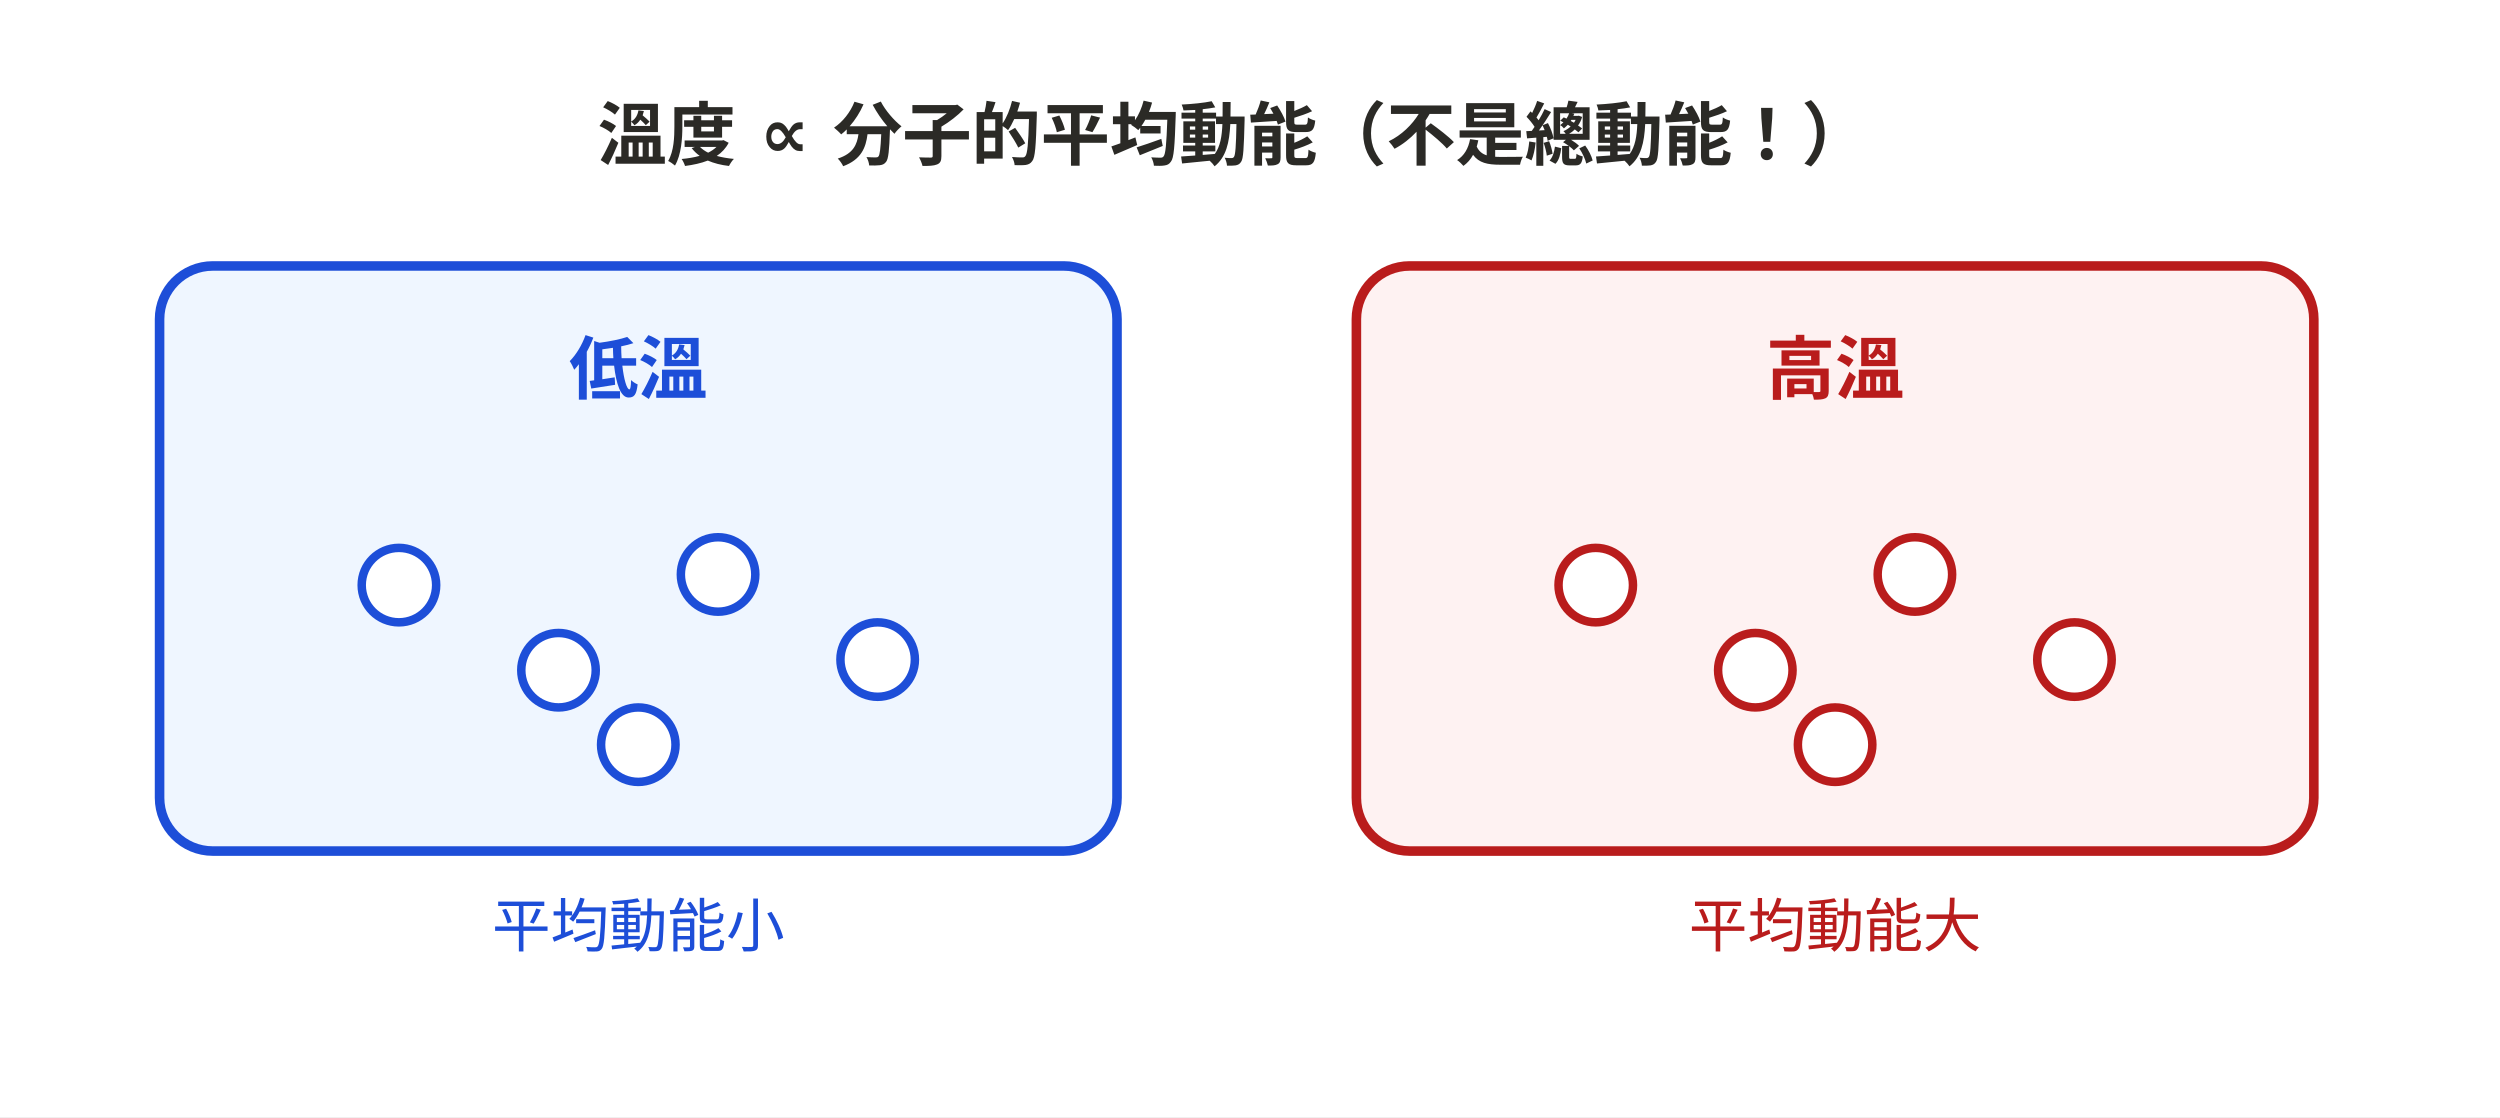
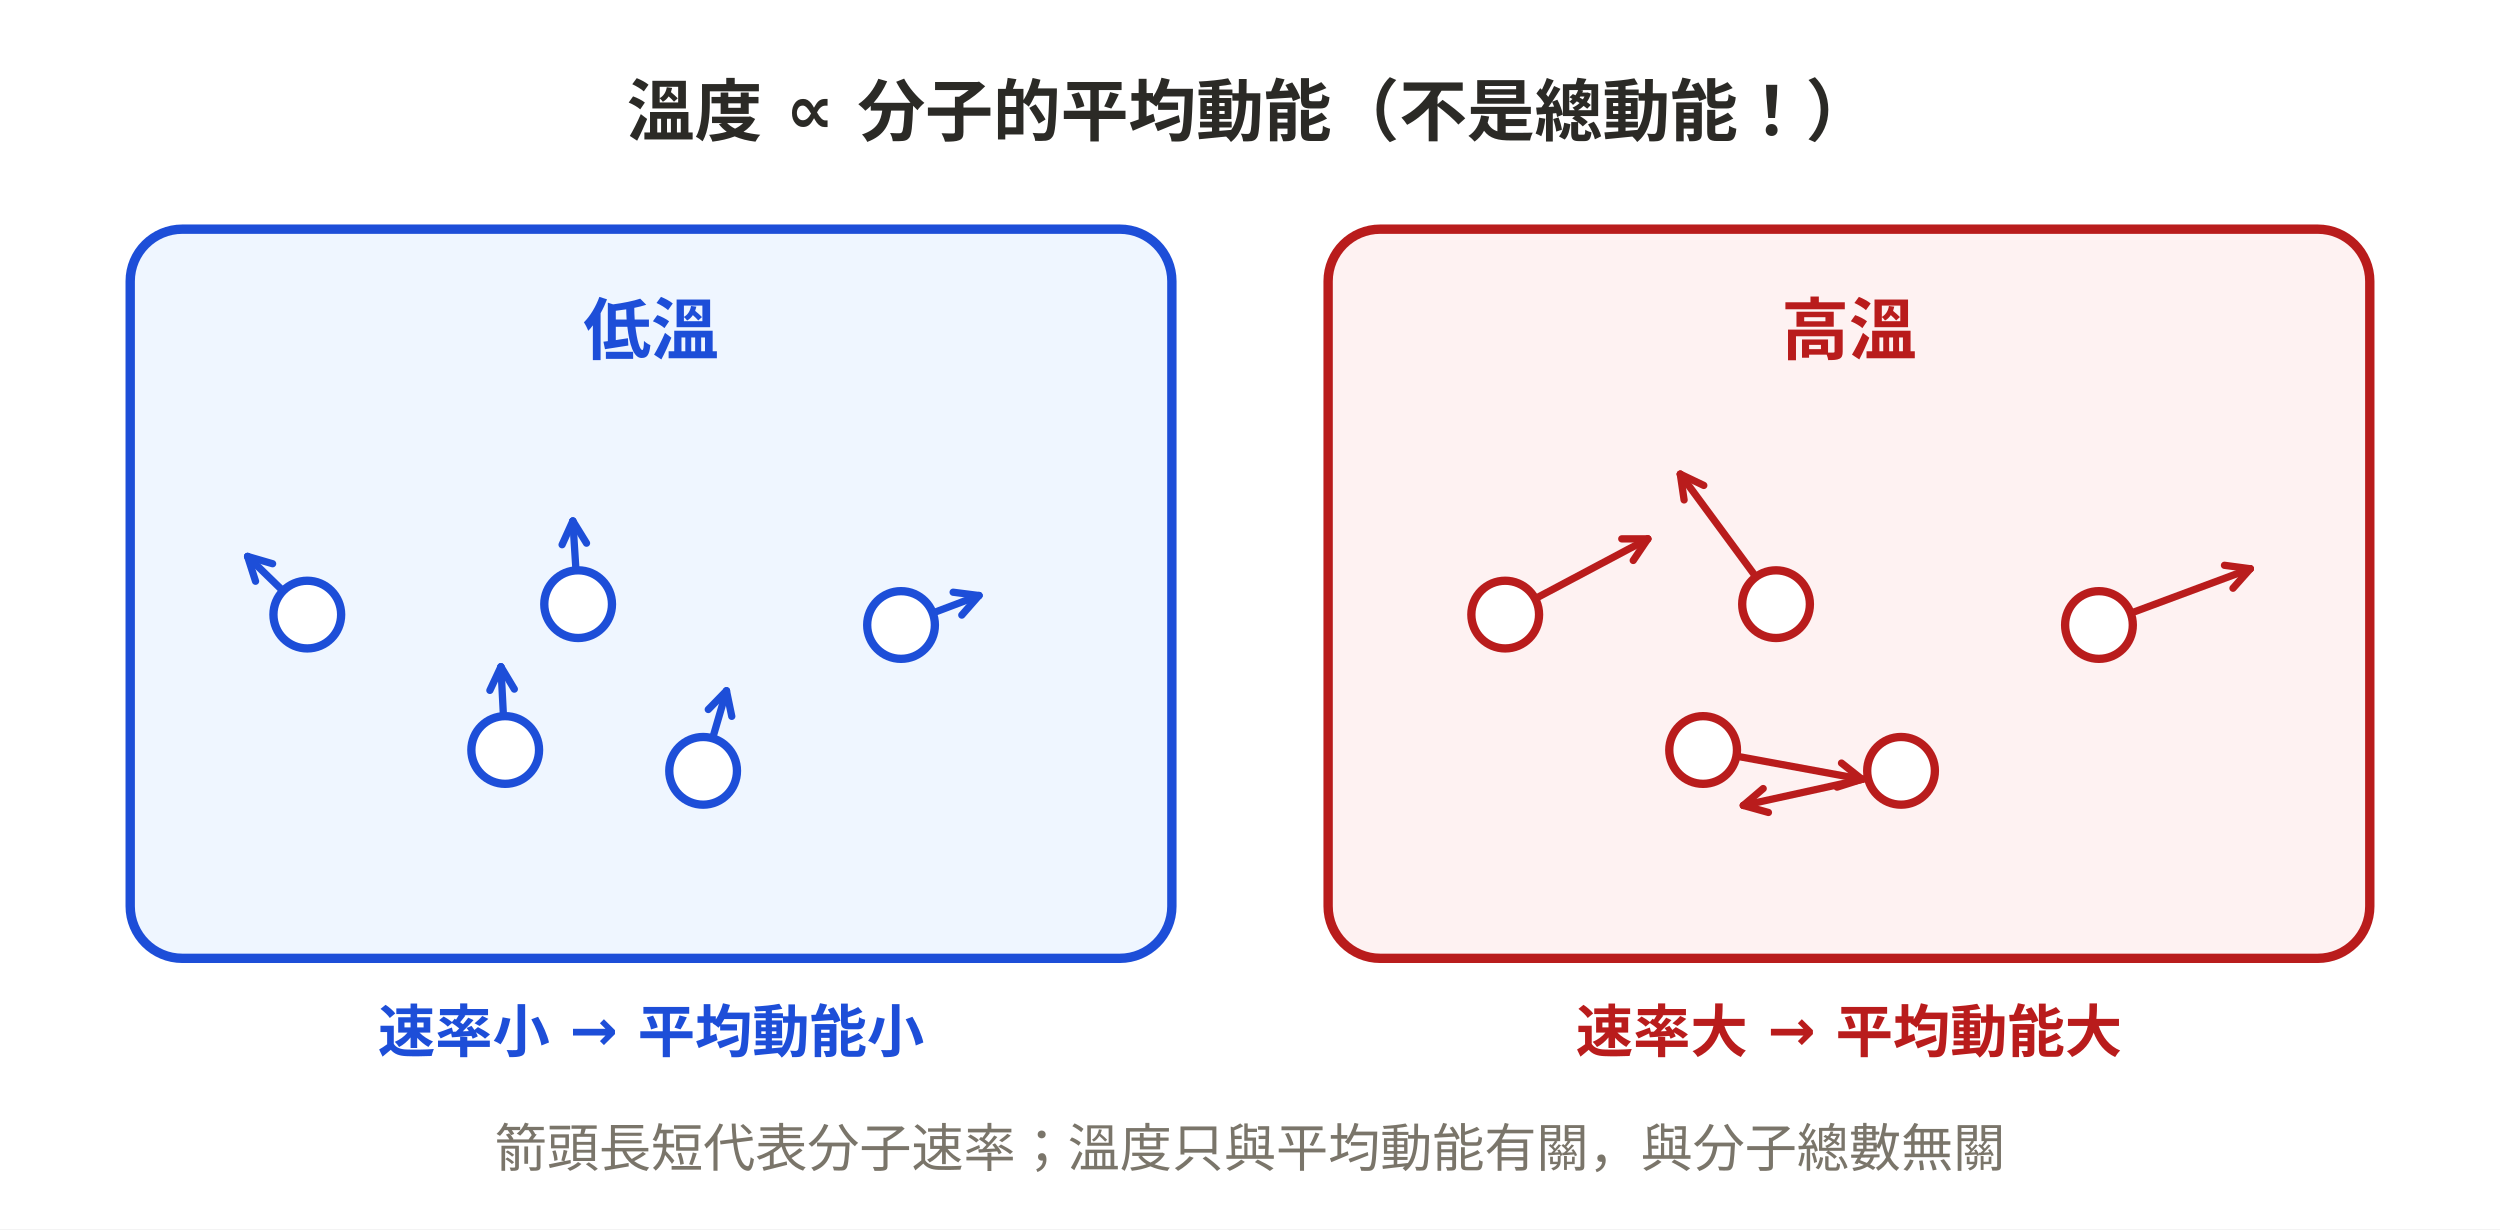
- <svg xmlns="http://www.w3.org/2000/svg" viewBox="0 0 470 210" width="470" height="210" font-family="'Microsoft JhengHei','PingFang TC','Noto Sans TC',system-ui,sans-serif">
-   <rect x="0" y="0" width="470" height="210" fill="#ffffff" />
-   <rect x="30" y="50" width="180" height="110" rx="10" fill="#eff6ff" stroke="#1d4ed8" stroke-width="1.8" />
-   <text x="120" y="74" font-size="13" fill="#1d4ed8" text-anchor="middle" font-weight="bold">低溫</text>
-   <circle cx="75" cy="110" r="7" fill="#fff" stroke="#1d4ed8" stroke-width="1.6" />
-   <circle cx="105" cy="126" r="7" fill="#fff" stroke="#1d4ed8" stroke-width="1.6" />
-   <circle cx="135" cy="108" r="7" fill="#fff" stroke="#1d4ed8" stroke-width="1.6" />
-   <circle cx="165" cy="124" r="7" fill="#fff" stroke="#1d4ed8" stroke-width="1.6" />
-   <circle cx="120" cy="140" r="7" fill="#fff" stroke="#1d4ed8" stroke-width="1.6" />
-   <text x="120" y="178" font-size="11" fill="#1d4ed8" text-anchor="middle" font-weight="normal">平均動能小</text>
-   <rect x="255" y="50" width="180" height="110" rx="10" fill="#fef2f2" stroke="#b91c1c" stroke-width="1.8" />
-   <text x="345" y="74" font-size="13" fill="#b91c1c" text-anchor="middle" font-weight="bold">高溫</text>
-   <circle cx="300" cy="110" r="7" fill="#fff" stroke="#b91c1c" stroke-width="1.6" />
-   <circle cx="330" cy="126" r="7" fill="#fff" stroke="#b91c1c" stroke-width="1.6" />
-   <circle cx="360" cy="108" r="7" fill="#fff" stroke="#b91c1c" stroke-width="1.6" />
-   <circle cx="390" cy="124" r="7" fill="#fff" stroke="#b91c1c" stroke-width="1.6" />
-   <circle cx="345" cy="140" r="7" fill="#fff" stroke="#b91c1c" stroke-width="1.6" />
-   <text x="345" y="178" font-size="11" fill="#b91c1c" text-anchor="middle" font-weight="normal">平均動能大</text>
-   <text x="232" y="30" font-size="13" fill="#2b2a26" text-anchor="middle" font-weight="bold">溫度 ∝ 分子的平均動能（不是總動能！）</text>
+ <svg xmlns="http://www.w3.org/2000/svg" viewBox="0 0 480 236" width="480" height="236" font-family="'Microsoft JhengHei','PingFang TC','Noto Sans TC',system-ui,sans-serif">
+   <rect x="0" y="0" width="480" height="236" fill="#ffffff" />
+   <text x="240" y="26" font-size="13" fill="#2b2a26" text-anchor="middle" font-weight="bold">溫度 ∝ 分子的平均動能（不是總動能！）</text>
+   <rect x="25" y="44" width="200" height="140" rx="10" fill="#eff6ff" stroke="#1d4ed8" stroke-width="1.8" />
+   <text x="125" y="68" font-size="13" fill="#1d4ed8" text-anchor="middle" font-weight="bold">低溫</text>
+   <circle cx="59" cy="118" r="6.5" fill="#fff" stroke="#1d4ed8" stroke-width="1.6" />
+   <line x1="53.985" y1="113.116" x2="47.538" y2="106.836" stroke="#1d4ed8" stroke-width="1.4" stroke-linecap="round" />
+   <line x1="47.538" y1="106.836" x2="52.339" y2="108.235" stroke="#1d4ed8" stroke-width="1.4" stroke-linecap="round" />
+   <line x1="47.538" y1="106.836" x2="49.063" y2="111.598" stroke="#1d4ed8" stroke-width="1.4" stroke-linecap="round" />
+   <circle cx="97" cy="144" r="6.5" fill="#fff" stroke="#1d4ed8" stroke-width="1.6" />
+   <line x1="96.639" y1="137.009" x2="96.175" y2="128.021" stroke="#1d4ed8" stroke-width="1.4" stroke-linecap="round" />
+   <line x1="96.175" y1="128.021" x2="98.747" y2="132.309" stroke="#1d4ed8" stroke-width="1.4" stroke-linecap="round" />
+   <line x1="96.175" y1="128.021" x2="94.058" y2="132.551" stroke="#1d4ed8" stroke-width="1.4" stroke-linecap="round" />
+   <circle cx="135" cy="148" r="6.5" fill="#fff" stroke="#1d4ed8" stroke-width="1.6" />
+   <line x1="136.961" y1="141.28" x2="139.483" y2="132.641" stroke="#1d4ed8" stroke-width="1.4" stroke-linecap="round" />
+   <line x1="139.483" y1="132.641" x2="140.499" y2="137.536" stroke="#1d4ed8" stroke-width="1.4" stroke-linecap="round" />
+   <line x1="139.483" y1="132.641" x2="135.992" y2="136.221" stroke="#1d4ed8" stroke-width="1.4" stroke-linecap="round" />
+   <circle cx="173" cy="120" r="6.5" fill="#fff" stroke="#1d4ed8" stroke-width="1.6" />
+   <line x1="179.547" y1="117.524" x2="187.965" y2="114.34" stroke="#1d4ed8" stroke-width="1.4" stroke-linecap="round" />
+   <line x1="187.965" y1="114.34" x2="184.667" y2="118.097" stroke="#1d4ed8" stroke-width="1.4" stroke-linecap="round" />
+   <line x1="187.965" y1="114.34" x2="183.006" y2="113.706" stroke="#1d4ed8" stroke-width="1.4" stroke-linecap="round" />
+   <circle cx="111" cy="116" r="6.5" fill="#fff" stroke="#1d4ed8" stroke-width="1.6" />
+   <line x1="110.556" y1="109.014" x2="109.985" y2="100.032" stroke="#1d4ed8" stroke-width="1.4" stroke-linecap="round" />
+   <line x1="109.985" y1="100.032" x2="112.608" y2="104.289" stroke="#1d4ed8" stroke-width="1.4" stroke-linecap="round" />
+   <line x1="109.985" y1="100.032" x2="107.923" y2="104.587" stroke="#1d4ed8" stroke-width="1.4" stroke-linecap="round" />
+   <text x="125" y="202" font-size="11" fill="#1d4ed8" text-anchor="middle" font-weight="bold">速率小 → 平均動能小</text>
+   <rect x="255" y="44" width="200" height="140" rx="10" fill="#fef2f2" stroke="#b91c1c" stroke-width="1.8" />
+   <text x="355" y="68" font-size="13" fill="#b91c1c" text-anchor="middle" font-weight="bold">高溫</text>
+   <circle cx="289" cy="118" r="6.5" fill="#fff" stroke="#b91c1c" stroke-width="1.6" />
+   <line x1="295.183" y1="114.718" x2="316.381" y2="103.464" stroke="#b91c1c" stroke-width="1.4" stroke-linecap="round" />
+   <line x1="316.381" y1="103.464" x2="313.582" y2="107.607" stroke="#b91c1c" stroke-width="1.4" stroke-linecap="round" />
+   <line x1="316.381" y1="103.464" x2="311.381" y2="103.461" stroke="#b91c1c" stroke-width="1.4" stroke-linecap="round" />
+   <circle cx="327" cy="144" r="6.5" fill="#fff" stroke="#b91c1c" stroke-width="1.6" />
+   <line x1="333.884" y1="145.269" x2="357.487" y2="149.618" stroke="#b91c1c" stroke-width="1.4" stroke-linecap="round" />
+   <line x1="357.487" y1="149.618" x2="352.72" y2="151.127" stroke="#b91c1c" stroke-width="1.4" stroke-linecap="round" />
+   <line x1="357.487" y1="149.618" x2="353.57" y2="146.51" stroke="#b91c1c" stroke-width="1.4" stroke-linecap="round" />
+   <circle cx="365" cy="148" r="6.5" fill="#fff" stroke="#b91c1c" stroke-width="1.6" />
+   <line x1="358.163" y1="149.5" x2="334.72" y2="154.644" stroke="#b91c1c" stroke-width="1.4" stroke-linecap="round" />
+   <line x1="334.72" y1="154.644" x2="338.529" y2="151.405" stroke="#b91c1c" stroke-width="1.4" stroke-linecap="round" />
+   <line x1="334.72" y1="154.644" x2="339.536" y2="155.991" stroke="#b91c1c" stroke-width="1.4" stroke-linecap="round" />
+   <circle cx="403" cy="120" r="6.5" fill="#fff" stroke="#b91c1c" stroke-width="1.6" />
+   <line x1="409.561" y1="117.561" x2="432.057" y2="109.199" stroke="#b91c1c" stroke-width="1.4" stroke-linecap="round" />
+   <line x1="432.057" y1="109.199" x2="428.737" y2="112.937" stroke="#b91c1c" stroke-width="1.4" stroke-linecap="round" />
+   <line x1="432.057" y1="109.199" x2="427.101" y2="108.537" stroke="#b91c1c" stroke-width="1.4" stroke-linecap="round" />
+   <circle cx="341" cy="116" r="6.5" fill="#fff" stroke="#b91c1c" stroke-width="1.6" />
+   <line x1="336.849" y1="110.364" x2="322.617" y2="91.038" stroke="#b91c1c" stroke-width="1.4" stroke-linecap="round" />
+   <line x1="322.617" y1="91.038" x2="327.125" y2="93.201" stroke="#b91c1c" stroke-width="1.4" stroke-linecap="round" />
+   <line x1="322.617" y1="91.038" x2="323.345" y2="95.985" stroke="#b91c1c" stroke-width="1.4" stroke-linecap="round" />
+   <text x="355" y="202" font-size="11" fill="#b91c1c" text-anchor="middle" font-weight="bold">速率大 → 平均動能大</text>
+   <text x="240" y="224" font-size="10" fill="#7a756a" text-anchor="middle" font-weight="normal">箭頭長短代表分子速率；溫度只與平均動能有關，與分子總數無關</text>
</svg>
